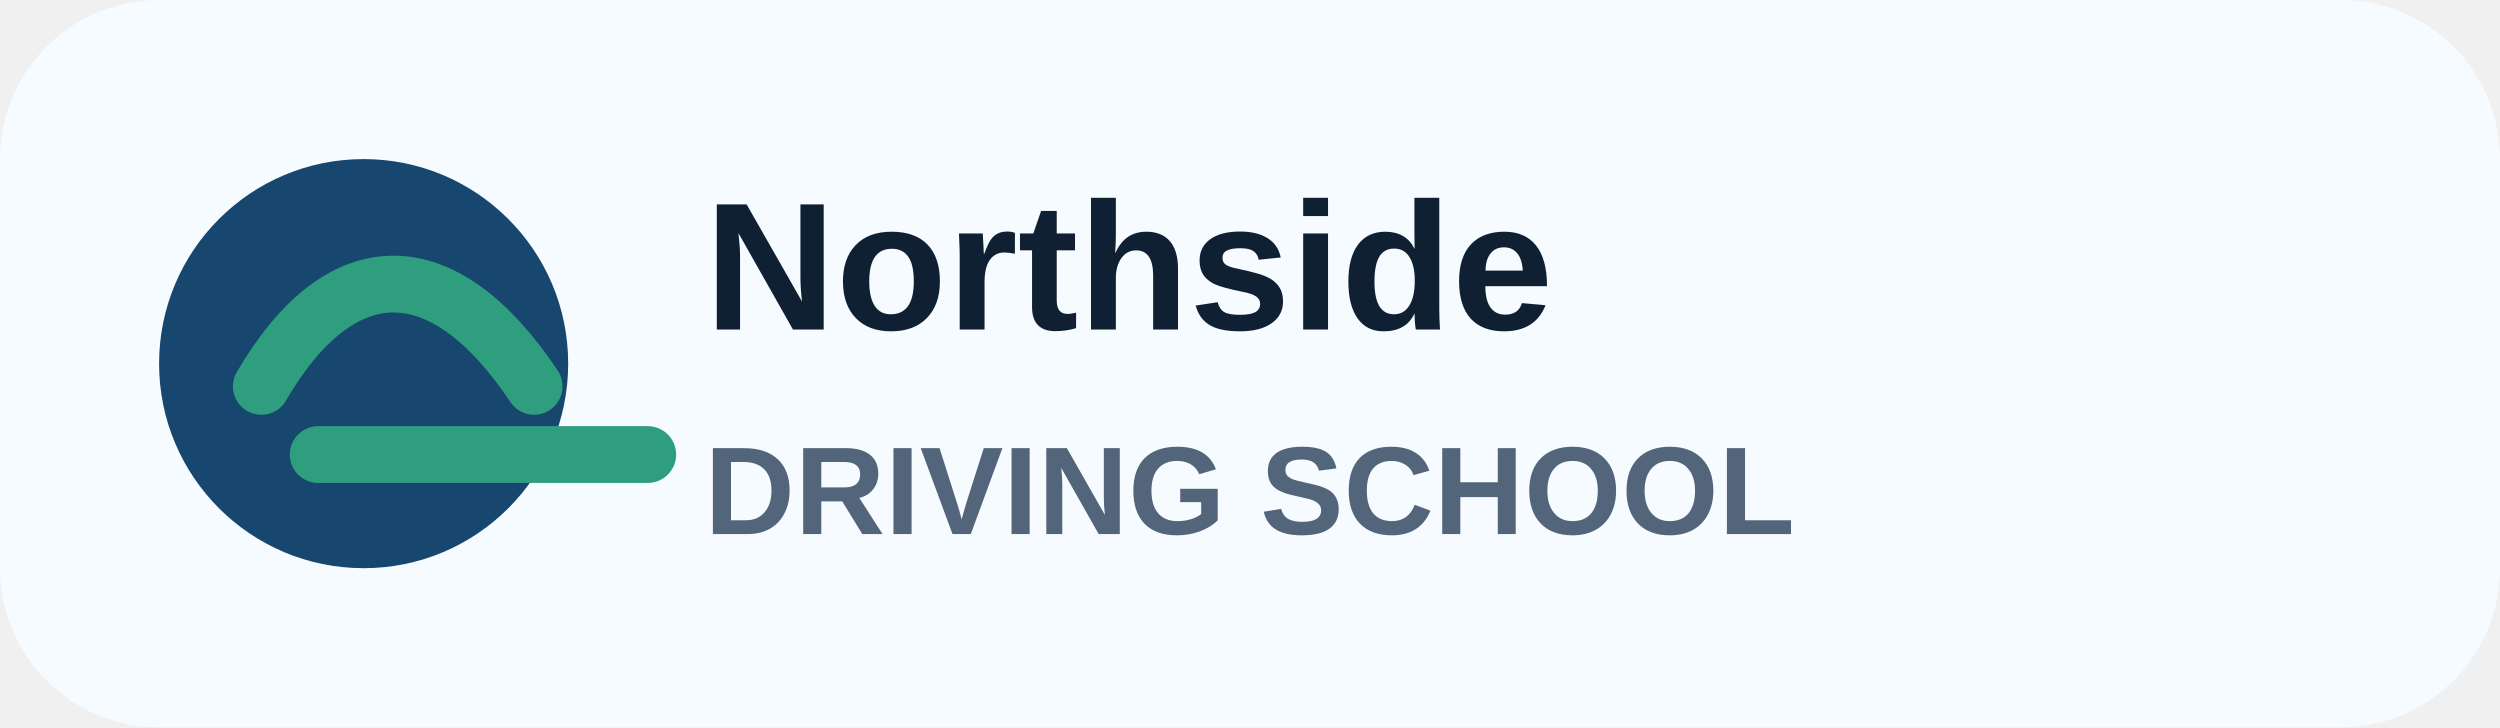
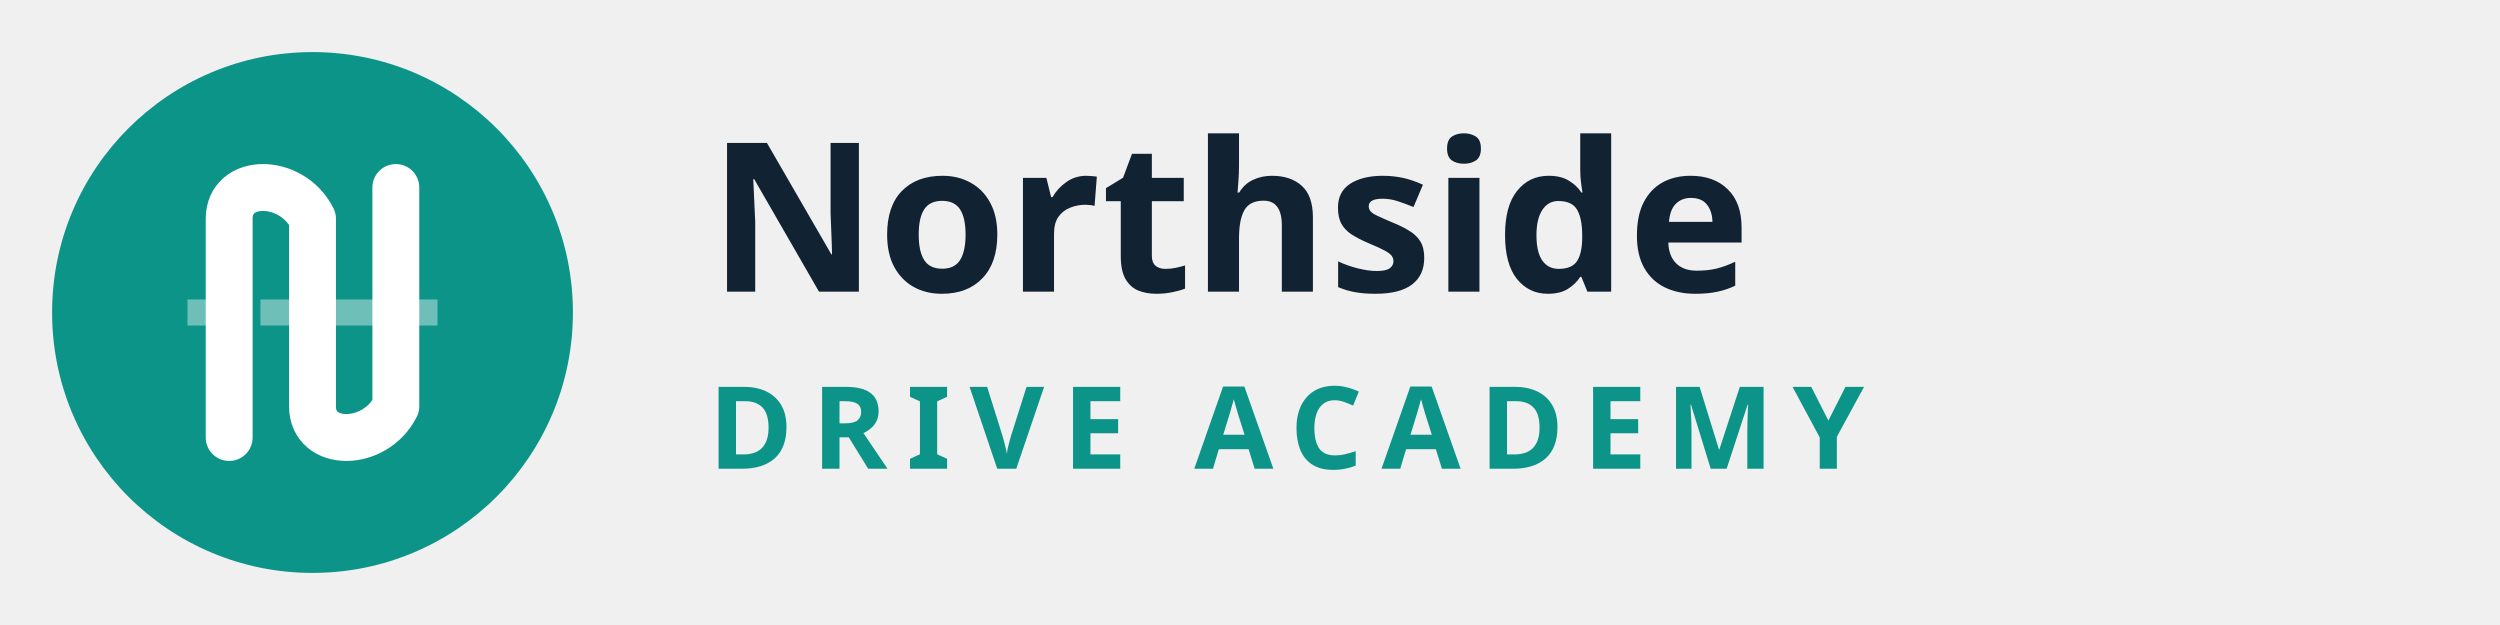
- <svg xmlns="http://www.w3.org/2000/svg" viewBox="0 0 220 64" role="img" aria-labelledby="title">
-   <rect width="220" height="64" rx="14" fill="#f6fbff" />
-   <circle cx="32" cy="32" r="18" fill="#17466e" />
-   <path d="M23 34c7-12 16-12 24 0M28 40h29" fill="none" stroke="#2f9e7e" stroke-width="5" stroke-linecap="round" />
-   <text x="62" y="29" font-family="Arial, sans-serif" font-size="16" font-weight="800" fill="#102033">Northside</text>
-   <text x="62" y="47" font-family="Arial, sans-serif" font-size="11" font-weight="700" fill="#53657a">DRIVING SCHOOL</text>
+ <svg xmlns="http://www.w3.org/2000/svg" viewBox="0 0 240 60" role="img" aria-labelledby="title">
+   <rect x="5" y="5" width="50" height="50" rx="25" fill="#0d9488" />
+   <path d="M 22 42 L 22 21 C 22 17, 28 17, 30 21 L 30 39 C 30 43, 36 43, 38 39 L 38 18" fill="none" stroke="#ffffff" stroke-width="4.5" stroke-linecap="round" stroke-linejoin="round" />
+   <path d="M 18 30 L 42 30" fill="none" stroke="rgba(255,255,255,0.4)" stroke-width="2.5" stroke-dasharray="4 3" />
+   <text x="68" y="28" font-family="'Nunito Sans', sans-serif" font-size="20" font-weight="800" fill="#112233">Northside</text>
+   <text x="68" y="45" font-family="'Nunito Sans', sans-serif" font-size="11" font-weight="700" fill="#0d9488" letter-spacing="1.8">DRIVE ACADEMY</text>
</svg>
